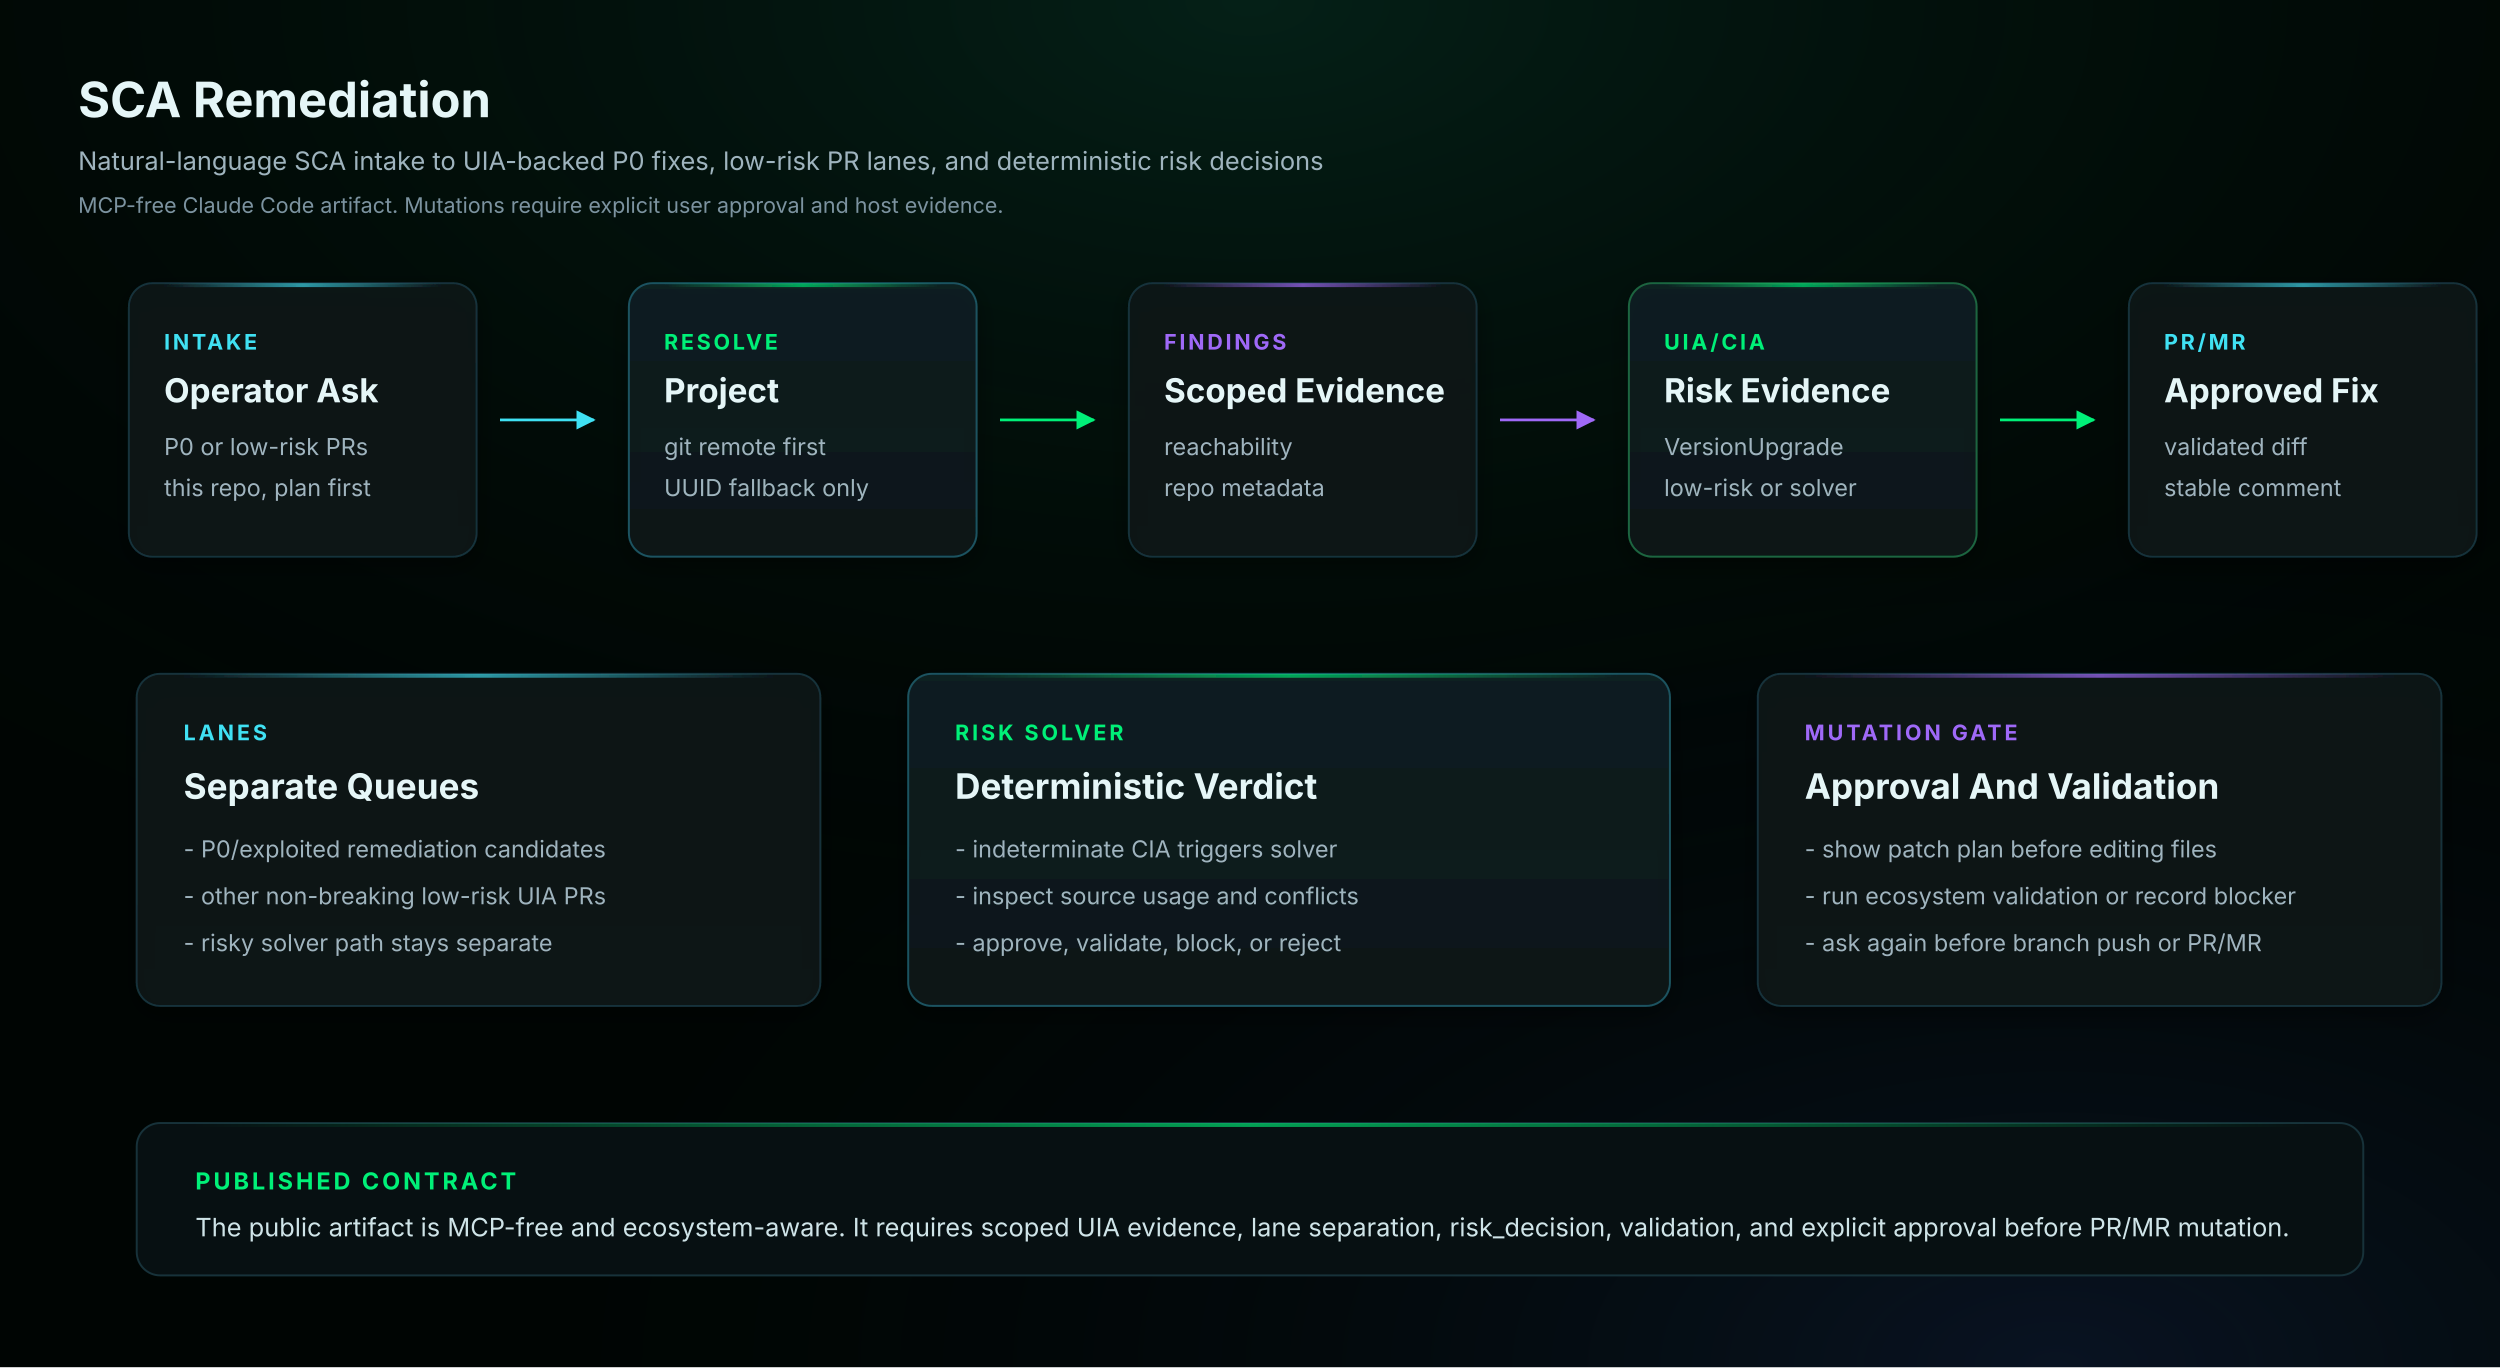
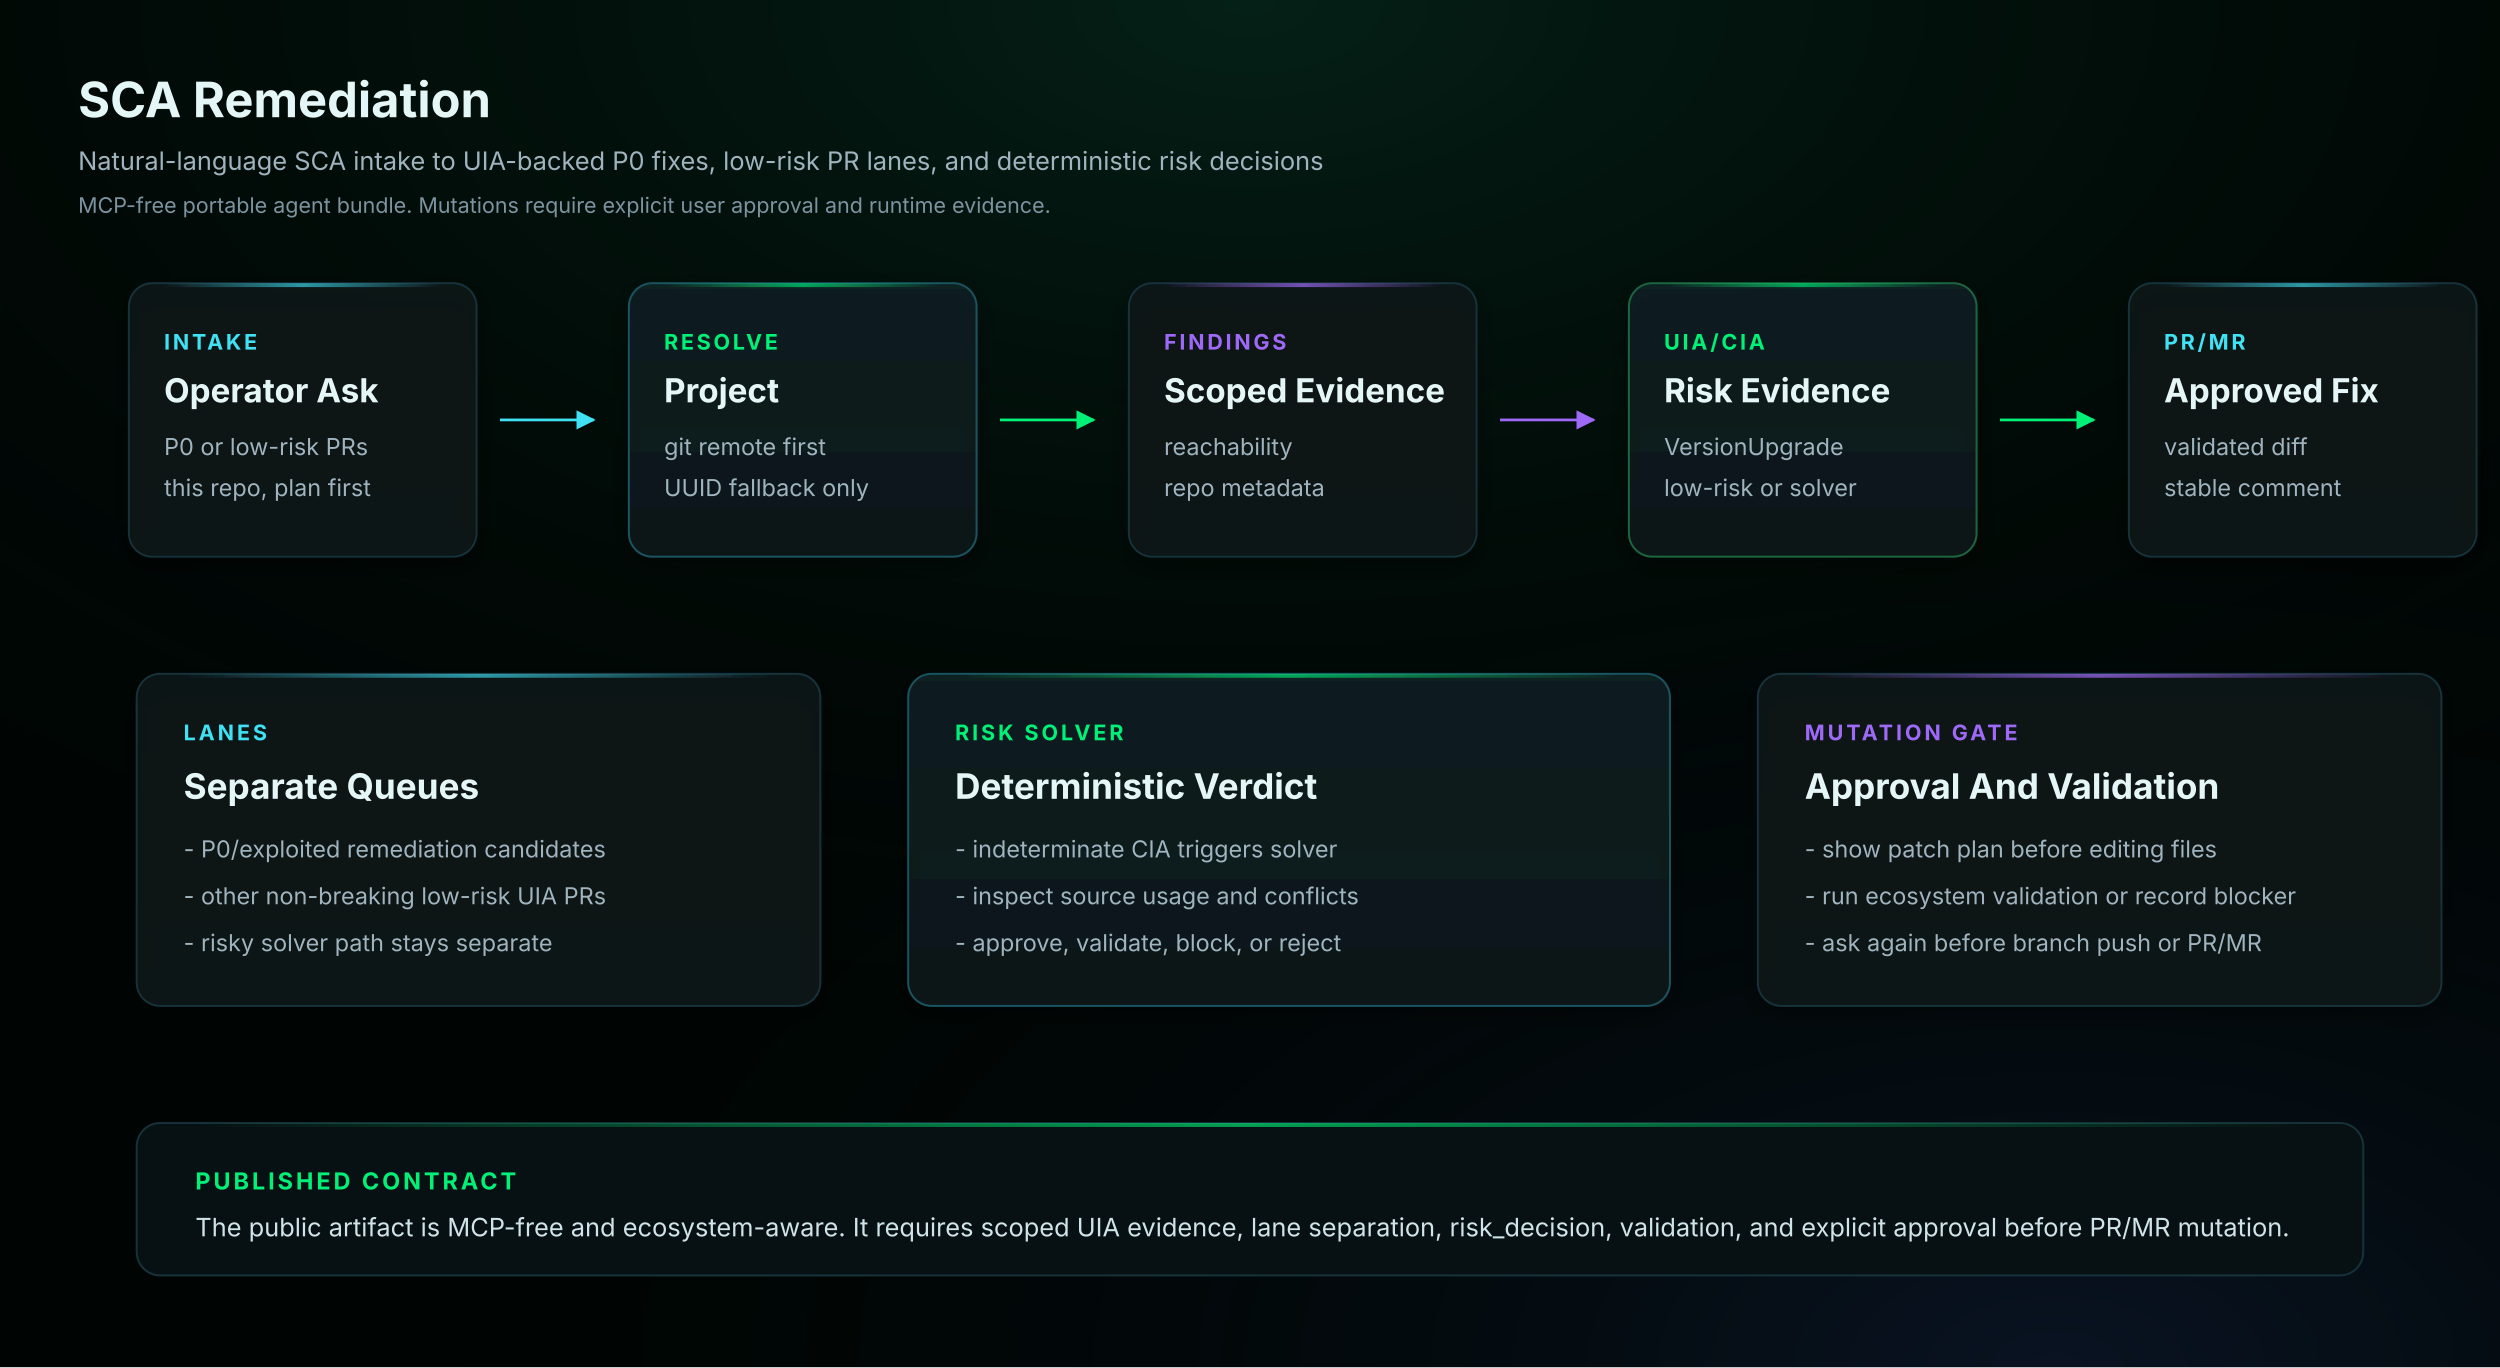
<svg xmlns="http://www.w3.org/2000/svg" viewBox="0 0 1280 700" font-family="-apple-system, BlinkMacSystemFont, 'Segoe UI', Inter, Geist, sans-serif">
  <defs>
    <radialGradient id="bgGlow" cx="50%" cy="0%" r="80%">
      <stop offset="0%" stop-color="#0a3d2c" stop-opacity="0.48" />
      <stop offset="100%" stop-color="#000503" stop-opacity="0" />
    </radialGradient>
    <radialGradient id="bgGlow2" cx="82%" cy="100%" r="65%">
      <stop offset="0%" stop-color="#1a2f5e" stop-opacity="0.34" />
      <stop offset="100%" stop-color="#000503" stop-opacity="0" />
    </radialGradient>
    <linearGradient id="cardGlass" x1="0%" y1="0%" x2="0%" y2="100%">
      <stop offset="0%" stop-color="#0d1518" stop-opacity="0.94" />
      <stop offset="100%" stop-color="#0a1112" stop-opacity="0.97" />
    </linearGradient>
    <linearGradient id="cardGlassActive" x1="0%" y1="0%" x2="0%" y2="100%">
      <stop offset="0%" stop-color="#0e2023" stop-opacity="0.96" />
      <stop offset="100%" stop-color="#091517" stop-opacity="0.98" />
    </linearGradient>
    <linearGradient id="hairline" x1="0%" y1="0%" x2="100%" y2="0%">
      <stop offset="0%" stop-color="#3fe1f3" stop-opacity="0" />
      <stop offset="50%" stop-color="#3fe1f3" stop-opacity="0.64" />
      <stop offset="100%" stop-color="#3fe1f3" stop-opacity="0" />
    </linearGradient>
    <linearGradient id="hairlineGreen" x1="0%" y1="0%" x2="100%" y2="0%">
      <stop offset="0%" stop-color="#00f078" stop-opacity="0" />
      <stop offset="50%" stop-color="#00f078" stop-opacity="0.64" />
      <stop offset="100%" stop-color="#00f078" stop-opacity="0" />
    </linearGradient>
    <linearGradient id="hairlinePurple" x1="0%" y1="0%" x2="100%" y2="0%">
      <stop offset="0%" stop-color="#9f69f7" stop-opacity="0" />
      <stop offset="50%" stop-color="#9f69f7" stop-opacity="0.70" />
      <stop offset="100%" stop-color="#9f69f7" stop-opacity="0" />
    </linearGradient>
    <filter id="cardShadow" x="-10%" y="-10%" width="120%" height="130%">
      <feGaussianBlur in="SourceAlpha" stdDeviation="6" />
      <feOffset dx="0" dy="4" />
      <feComponentTransfer>
        <feFuncA type="linear" slope="0.42" />
      </feComponentTransfer>
      <feMerge>
        <feMergeNode />
        <feMergeNode in="SourceGraphic" />
      </feMerge>
    </filter>
    <marker id="arrowCyan" viewBox="0 0 10 10" refX="9" refY="5" markerWidth="7" markerHeight="7" orient="auto-start-reverse">
      <path d="M 0 0 L 10 5 L 0 10 z" fill="#3fe1f3" />
    </marker>
    <marker id="arrowGreen" viewBox="0 0 10 10" refX="9" refY="5" markerWidth="7" markerHeight="7" orient="auto-start-reverse">
      <path d="M 0 0 L 10 5 L 0 10 z" fill="#00f078" />
    </marker>
    <marker id="arrowPurple" viewBox="0 0 10 10" refX="9" refY="5" markerWidth="7" markerHeight="7" orient="auto-start-reverse">
      <path d="M 0 0 L 10 5 L 0 10 z" fill="#9f69f7" />
    </marker>
  </defs>
  <rect width="1280" height="700" fill="#000503" />
  <rect width="1280" height="700" fill="url(#bgGlow)" />
  <rect width="1280" height="700" fill="url(#bgGlow2)" />
  <g transform="translate(40, 34)">
    <text x="0" y="26" font-size="25" font-weight="700" fill="#e5f6f7">SCA Remediation</text>
    <text x="0" y="53" font-size="13" fill="#9fb4be">Natural-language SCA intake to UIA-backed P0 fixes, low-risk PR lanes, and deterministic risk decisions</text>
-     <text x="0" y="75" font-size="11" fill="#7c93a0">MCP-free Claude Code artifact. Mutations require explicit user approval and host evidence.</text>
+     <text x="0" y="75" font-size="11" fill="#7c93a0">MCP-free portable agent bundle. Mutations require explicit user approval and runtime evidence.</text>
  </g>
  <g transform="translate(66, 145)">
    <g filter="url(#cardShadow)">
      <rect width="178" height="140" rx="12" fill="url(#cardGlass)" stroke="#17323a" />
      <rect x="18" y="0" width="142" height="2" fill="url(#hairline)" />
      <text x="18" y="34" font-size="11" font-weight="700" fill="#3fe1f3" letter-spacing="1.4">INTAKE</text>
      <text x="18" y="61" font-size="17" font-weight="700" fill="#e5f6f7">Operator Ask</text>
      <text x="18" y="88" font-size="12" fill="#9fb4be">P0 or low-risk PRs</text>
      <text x="18" y="109" font-size="12" fill="#9fb4be">this repo, plan first</text>
    </g>
    <line x1="190" y1="70" x2="238" y2="70" stroke="#3fe1f3" stroke-width="1.4" marker-end="url(#arrowCyan)" />
    <g transform="translate(256,0)" filter="url(#cardShadow)">
      <rect width="178" height="140" rx="12" fill="url(#cardGlassActive)" stroke="#1c5360" />
      <rect x="18" y="0" width="142" height="2" fill="url(#hairlineGreen)" />
      <text x="18" y="34" font-size="11" font-weight="700" fill="#00f078" letter-spacing="1.4">RESOLVE</text>
      <text x="18" y="61" font-size="17" font-weight="700" fill="#e5f6f7">Project</text>
      <text x="18" y="88" font-size="12" fill="#9fb4be">git remote first</text>
      <text x="18" y="109" font-size="12" fill="#9fb4be">UUID fallback only</text>
    </g>
    <line x1="446" y1="70" x2="494" y2="70" stroke="#00f078" stroke-width="1.4" marker-end="url(#arrowGreen)" />
    <g transform="translate(512,0)" filter="url(#cardShadow)">
      <rect width="178" height="140" rx="12" fill="url(#cardGlass)" stroke="#17323a" />
      <rect x="18" y="0" width="142" height="2" fill="url(#hairlinePurple)" />
      <text x="18" y="34" font-size="11" font-weight="700" fill="#9f69f7" letter-spacing="1.4">FINDINGS</text>
      <text x="18" y="61" font-size="17" font-weight="700" fill="#e5f6f7">Scoped Evidence</text>
      <text x="18" y="88" font-size="12" fill="#9fb4be">reachability</text>
      <text x="18" y="109" font-size="12" fill="#9fb4be">repo metadata</text>
    </g>
    <line x1="702" y1="70" x2="750" y2="70" stroke="#9f69f7" stroke-width="1.4" marker-end="url(#arrowPurple)" />
    <g transform="translate(768,0)" filter="url(#cardShadow)">
      <rect width="178" height="140" rx="12" fill="url(#cardGlassActive)" stroke="#1f6540" />
      <rect x="18" y="0" width="142" height="2" fill="url(#hairlineGreen)" />
      <text x="18" y="34" font-size="11" font-weight="700" fill="#00f078" letter-spacing="1.4">UIA/CIA</text>
      <text x="18" y="61" font-size="17" font-weight="700" fill="#e5f6f7">Risk Evidence</text>
      <text x="18" y="88" font-size="12" fill="#9fb4be">VersionUpgrade</text>
      <text x="18" y="109" font-size="12" fill="#9fb4be">low-risk or solver</text>
    </g>
    <line x1="958" y1="70" x2="1006" y2="70" stroke="#00f078" stroke-width="1.4" marker-end="url(#arrowGreen)" />
    <g transform="translate(1024,0)" filter="url(#cardShadow)">
      <rect width="178" height="140" rx="12" fill="url(#cardGlass)" stroke="#17323a" />
      <rect x="18" y="0" width="142" height="2" fill="url(#hairline)" />
      <text x="18" y="34" font-size="11" font-weight="700" fill="#3fe1f3" letter-spacing="1.4">PR/MR</text>
      <text x="18" y="61" font-size="17" font-weight="700" fill="#e5f6f7">Approved Fix</text>
      <text x="18" y="88" font-size="12" fill="#9fb4be">validated diff</text>
      <text x="18" y="109" font-size="12" fill="#9fb4be">stable comment</text>
    </g>
  </g>
  <g transform="translate(70, 345)">
    <g filter="url(#cardShadow)">
      <rect width="350" height="170" rx="12" fill="url(#cardGlass)" stroke="#17323a" />
      <rect x="24" y="0" width="302" height="2" fill="url(#hairline)" />
      <text x="24" y="34" font-size="11" font-weight="700" fill="#3fe1f3" letter-spacing="1.5">LANES</text>
      <text x="24" y="64" font-size="18" font-weight="700" fill="#e5f6f7">Separate Queues</text>
      <text x="24" y="94" font-size="12" fill="#9fb4be">- P0/exploited remediation candidates</text>
      <text x="24" y="118" font-size="12" fill="#9fb4be">- other non-breaking low-risk UIA PRs</text>
      <text x="24" y="142" font-size="12" fill="#9fb4be">- risky solver path stays separate</text>
    </g>
    <g transform="translate(395,0)" filter="url(#cardShadow)">
      <rect width="390" height="170" rx="12" fill="url(#cardGlassActive)" stroke="#1c5360" />
      <rect x="24" y="0" width="342" height="2" fill="url(#hairlineGreen)" />
      <text x="24" y="34" font-size="11" font-weight="700" fill="#00f078" letter-spacing="1.5">RISK SOLVER</text>
      <text x="24" y="64" font-size="18" font-weight="700" fill="#e5f6f7">Deterministic Verdict</text>
      <text x="24" y="94" font-size="12" fill="#9fb4be">- indeterminate CIA triggers solver</text>
      <text x="24" y="118" font-size="12" fill="#9fb4be">- inspect source usage and conflicts</text>
      <text x="24" y="142" font-size="12" fill="#9fb4be">- approve, validate, block, or reject</text>
    </g>
    <g transform="translate(830,0)" filter="url(#cardShadow)">
      <rect width="350" height="170" rx="12" fill="url(#cardGlass)" stroke="#17323a" />
      <rect x="24" y="0" width="302" height="2" fill="url(#hairlinePurple)" />
      <text x="24" y="34" font-size="11" font-weight="700" fill="#9f69f7" letter-spacing="1.5">MUTATION GATE</text>
      <text x="24" y="64" font-size="18" font-weight="700" fill="#e5f6f7">Approval And Validation</text>
      <text x="24" y="94" font-size="12" fill="#9fb4be">- show patch plan before editing files</text>
      <text x="24" y="118" font-size="12" fill="#9fb4be">- run ecosystem validation or record blocker</text>
      <text x="24" y="142" font-size="12" fill="#9fb4be">- ask again before branch push or PR/MR</text>
    </g>
  </g>
  <g transform="translate(70, 575)">
    <rect width="1140" height="78" rx="12" fill="#071012" stroke="#17323a" />
    <rect x="30" y="0" width="1080" height="2" fill="url(#hairlineGreen)" />
    <text x="30" y="34" font-size="12" font-weight="700" fill="#00f078" letter-spacing="1.5">PUBLISHED CONTRACT</text>
    <text x="30" y="58" font-size="13" fill="#cfe4e8">The public artifact is MCP-free and ecosystem-aware. It requires scoped UIA evidence, lane separation, risk_decision, validation, and explicit approval before PR/MR mutation.</text>
  </g>
</svg>
